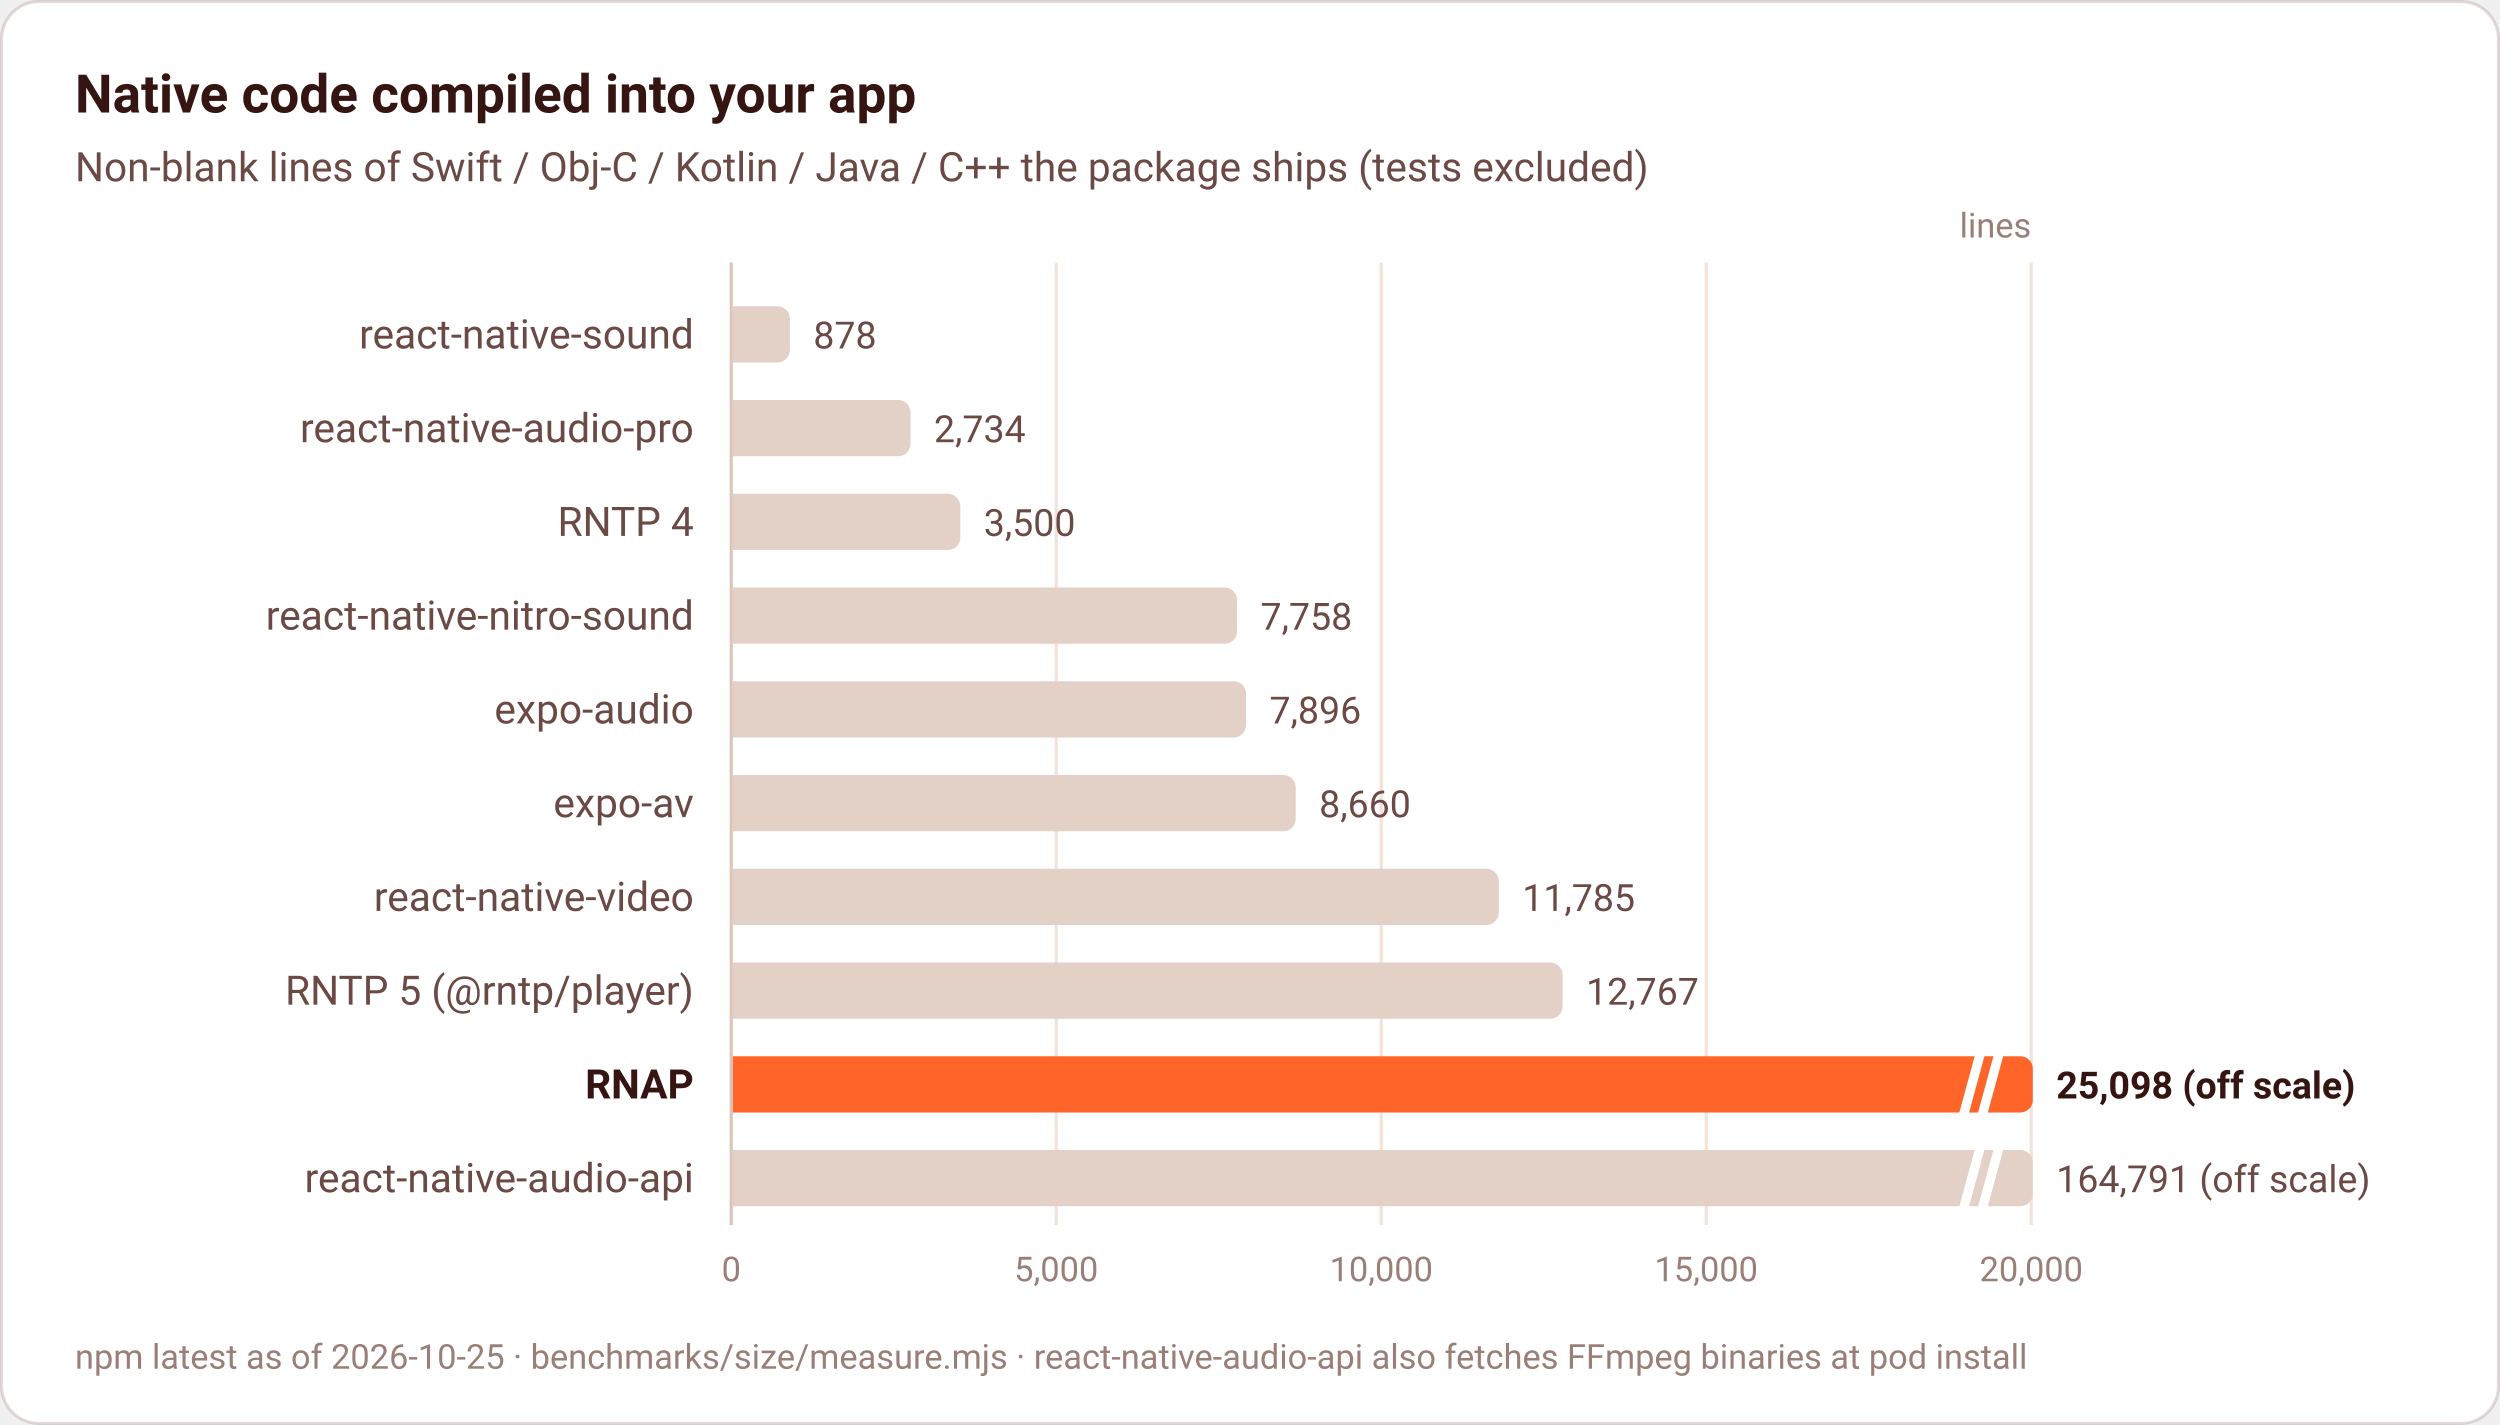
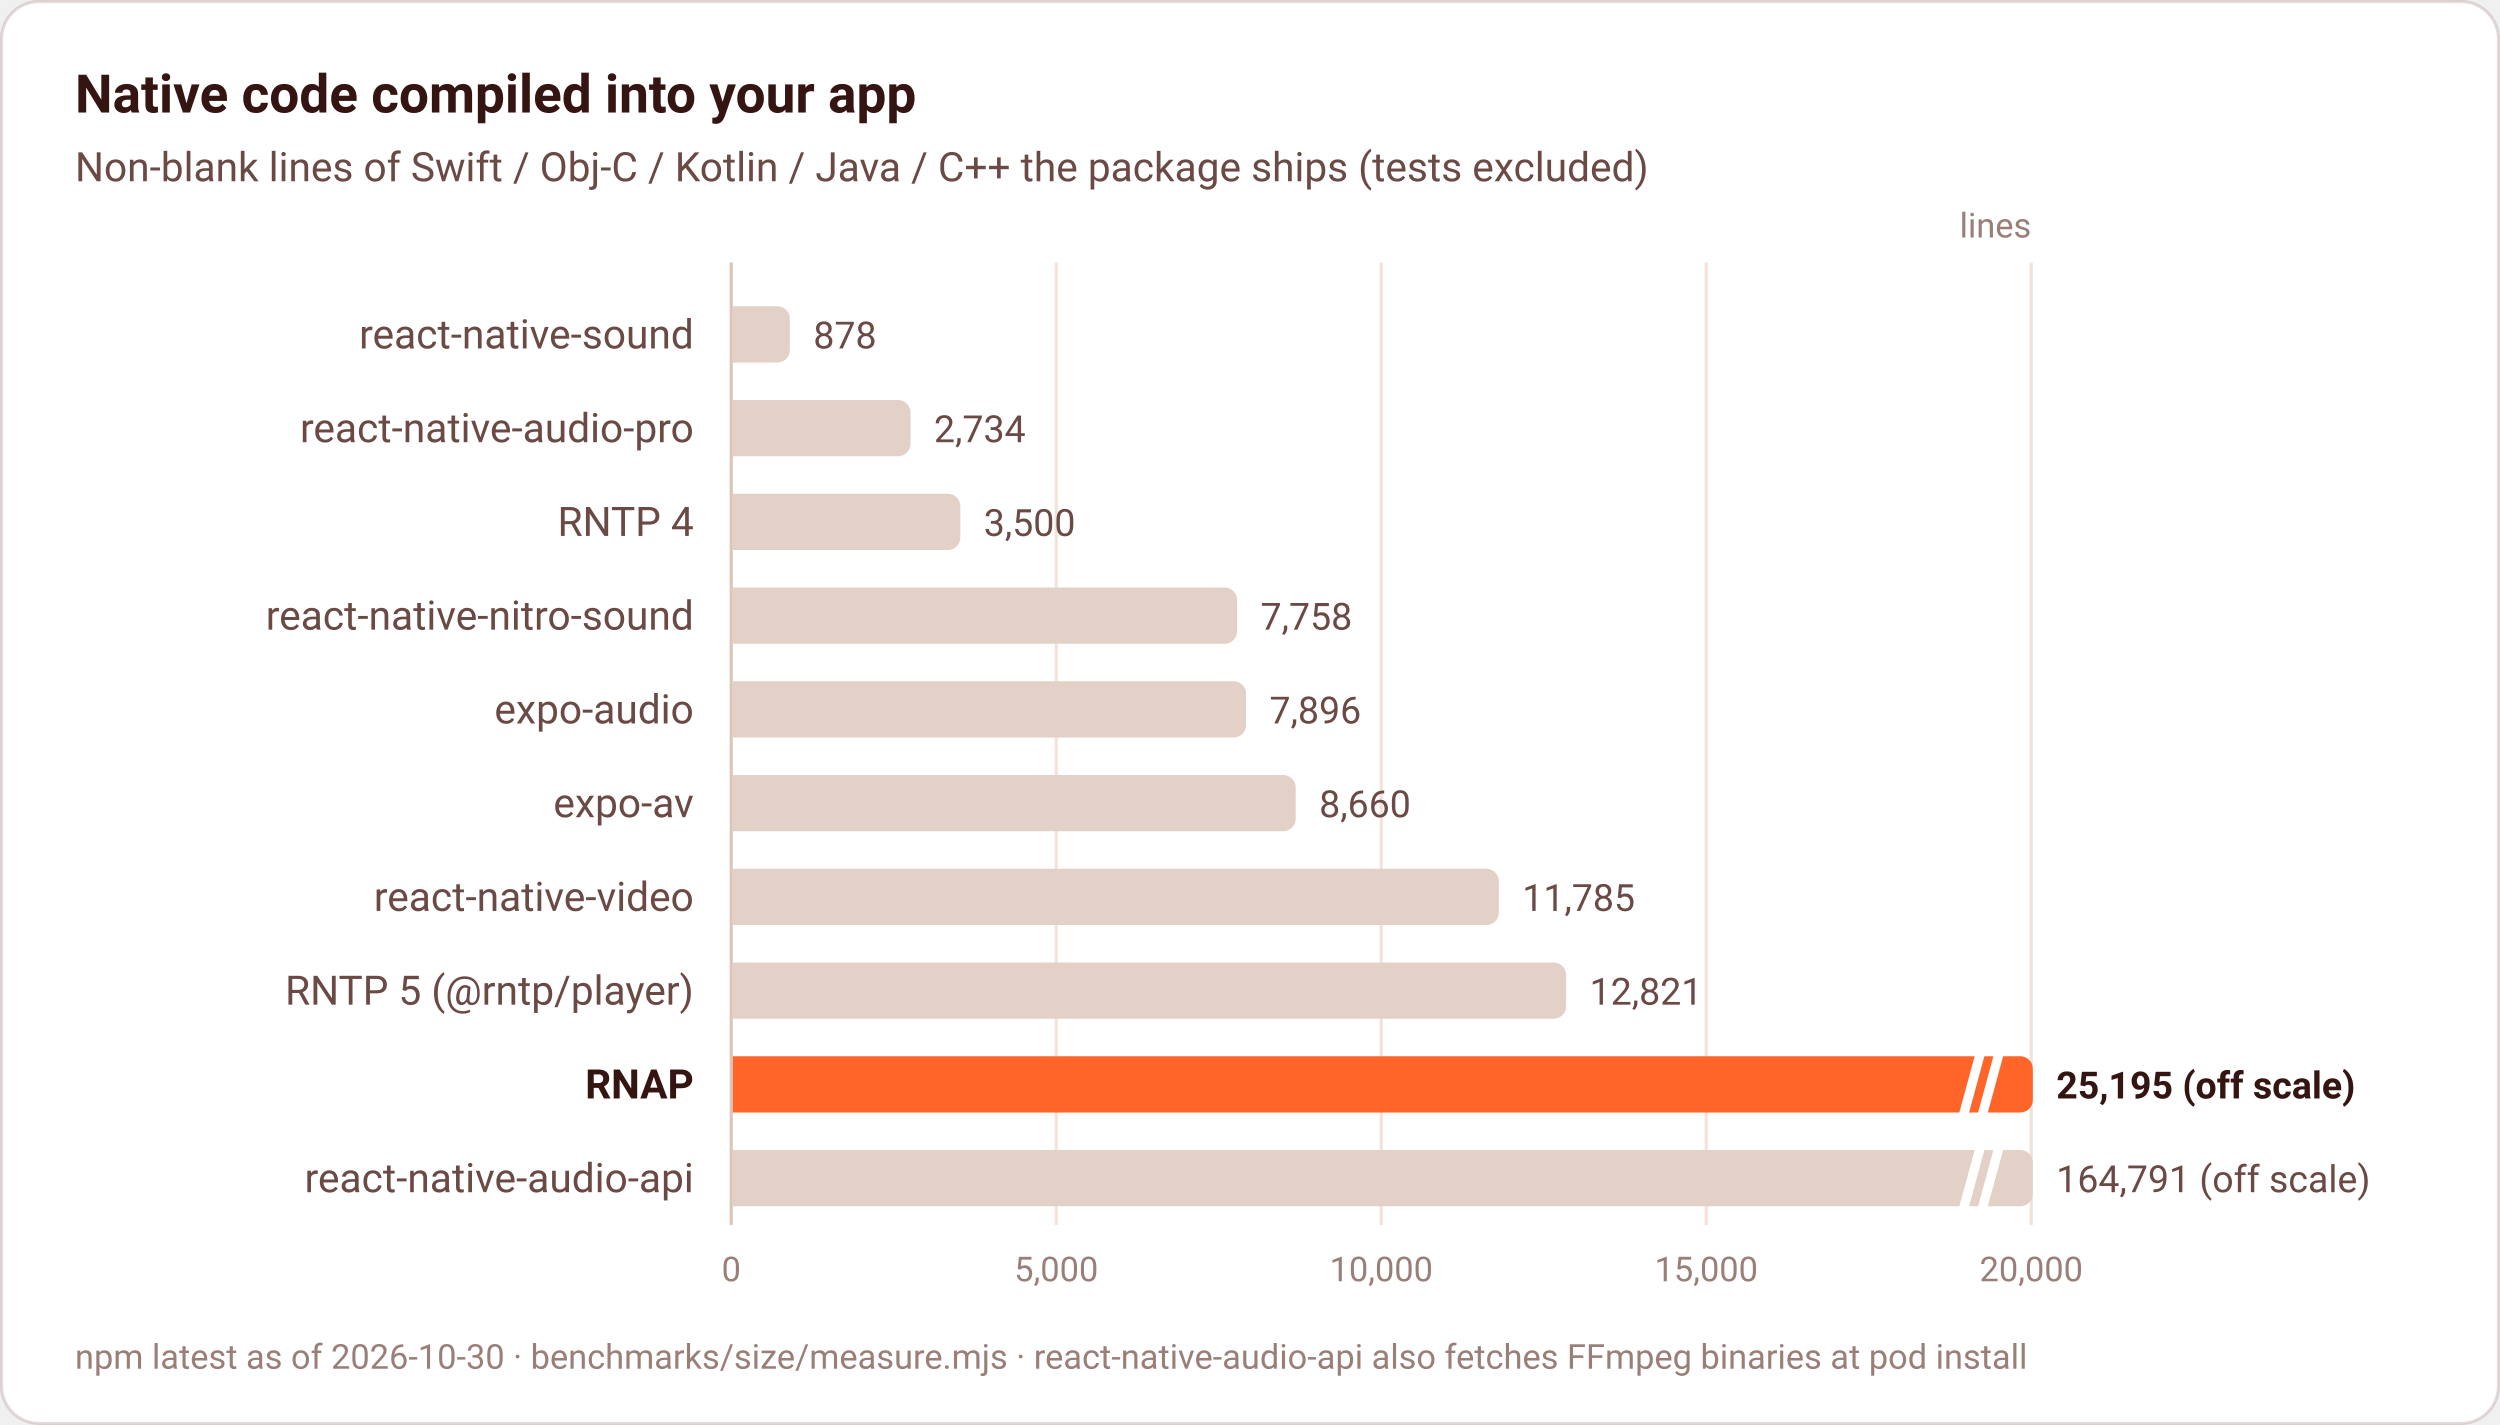
<svg xmlns="http://www.w3.org/2000/svg" width="800" height="456" viewBox="0 0 800 456" font-family="system-ui, -apple-system, &quot;Segoe UI&quot;, Roboto, sans-serif" role="img" aria-labelledby="t d">
  <rect x="0.5" y="0.5" width="799" height="455" rx="12" fill="#ffffff" stroke="rgba(91,34,28,0.16)" />
  <text x="24" y="36" font-size="17" font-weight="600" fill="#351512">Native code compiled into your app</text>
  <text x="24" y="58" font-size="13" fill="#6b4a45">Non-blank lines of Swift / Obj-C / Kotlin / Java / C++ the package ships (tests excluded)</text>
  <line x1="234" y1="84" x2="234" y2="392" stroke="#dcc4b8" stroke-width="1" />
  <text x="234" y="410" font-size="11" fill="#9a7f79" text-anchor="middle" style="font-variant-numeric:tabular-nums">0</text>
  <line x1="338" y1="84" x2="338" y2="392" stroke="#f1e3da" stroke-width="1" />
  <text x="338" y="410" font-size="11" fill="#9a7f79" text-anchor="middle" style="font-variant-numeric:tabular-nums">5,000</text>
  <line x1="442" y1="84" x2="442" y2="392" stroke="#f1e3da" stroke-width="1" />
  <text x="442" y="410" font-size="11" fill="#9a7f79" text-anchor="middle" style="font-variant-numeric:tabular-nums">10,000</text>
  <line x1="546" y1="84" x2="546" y2="392" stroke="#f1e3da" stroke-width="1" />
  <text x="546" y="410" font-size="11" fill="#9a7f79" text-anchor="middle" style="font-variant-numeric:tabular-nums">15,000</text>
  <line x1="650" y1="84" x2="650" y2="392" stroke="#f1e3da" stroke-width="1" />
  <text x="650" y="410" font-size="11" fill="#9a7f79" text-anchor="middle" style="font-variant-numeric:tabular-nums">20,000</text>
  <text x="650" y="76" font-size="11" fill="#9a7f79" text-anchor="end">lines</text>
  <text x="222" y="111.5" font-size="13" fill="#6b4a45" font-weight="400" text-anchor="end">react-native-sound</text>
  <path d="M234.5,98h14.262a4,4 0 0 1 4,4v10a4,4 0 0 1 -4,4h-14.262z" fill="#e3d0c6" />
  <text x="260.262" y="111.5" font-size="12" fill="#6b4a45" font-weight="400" style="font-variant-numeric:tabular-nums">878</text>
  <text x="222" y="141.5" font-size="13" fill="#6b4a45" font-weight="400" text-anchor="end">react-native-audio-pro</text>
  <path d="M234.5,128h52.867a4,4 0 0 1 4,4v10a4,4 0 0 1 -4,4h-52.867z" fill="#e3d0c6" />
  <text x="298.867" y="141.5" font-size="12" fill="#6b4a45" font-weight="400" style="font-variant-numeric:tabular-nums">2,734</text>
  <text x="222" y="171.5" font-size="13" fill="#6b4a45" font-weight="400" text-anchor="end">RNTP 4</text>
  <path d="M234.5,158h68.8a4,4 0 0 1 4,4v10a4,4 0 0 1 -4,4h-68.8z" fill="#e3d0c6" />
  <text x="314.8" y="171.5" font-size="12" fill="#6b4a45" font-weight="400" style="font-variant-numeric:tabular-nums">3,500</text>
  <text x="222" y="201.5" font-size="13" fill="#6b4a45" font-weight="400" text-anchor="end">react-native-nitro-sound</text>
  <path d="M234.5,188h157.366a4,4 0 0 1 4,4v10a4,4 0 0 1 -4,4h-157.366z" fill="#e3d0c6" />
  <text x="403.366" y="201.5" font-size="12" fill="#6b4a45" font-weight="400" style="font-variant-numeric:tabular-nums">7,758</text>
  <text x="222" y="231.5" font-size="13" fill="#6b4a45" font-weight="400" text-anchor="end">expo-audio</text>
  <path d="M234.5,218h160.237a4,4 0 0 1 4,4v10a4,4 0 0 1 -4,4h-160.237z" fill="#e3d0c6" />
  <text x="406.237" y="231.5" font-size="12" fill="#6b4a45" font-weight="400" style="font-variant-numeric:tabular-nums">7,896</text>
  <text x="222" y="261.5" font-size="13" fill="#6b4a45" font-weight="400" text-anchor="end">expo-av</text>
  <path d="M234.5,248h176.128a4,4 0 0 1 4,4v10a4,4 0 0 1 -4,4h-176.128z" fill="#e3d0c6" />
  <text x="422.128" y="261.5" font-size="12" fill="#6b4a45" font-weight="400" style="font-variant-numeric:tabular-nums">8,660</text>
  <text x="222" y="291.5" font-size="13" fill="#6b4a45" font-weight="400" text-anchor="end">react-native-video</text>
  <path d="M234.5,278h241.128a4,4 0 0 1 4,4v10a4,4 0 0 1 -4,4h-241.128z" fill="#e3d0c6" />
  <text x="487.128" y="291.5" font-size="12" fill="#6b4a45" font-weight="400" style="font-variant-numeric:tabular-nums">11,785</text>
  <text x="222" y="321.5" font-size="13" fill="#6b4a45" font-weight="400" text-anchor="end">RNTP 5 (@rntp/player)</text>
-   <path d="M234.5,308h261.554a4,4 0 0 1 4,4v10a4,4 0 0 1 -4,4h-261.554z" fill="#e3d0c6" />
-   <text x="507.554" y="321.5" font-size="12" fill="#6b4a45" font-weight="400" style="font-variant-numeric:tabular-nums">12,767</text>
+   <path d="M234.5,308h262.677a4,4 0 0 1 4,4v10a4,4 0 0 1 -4,4h-262.677z" fill="#e3d0c6" />
+   <text x="508.677" y="321.5" font-size="12" fill="#6b4a45" font-weight="400" style="font-variant-numeric:tabular-nums">12,821</text>
  <text x="222" y="351.5" font-size="13" fill="#351512" font-weight="600" text-anchor="end">RNAP</text>
  <path d="M234.5,338h412a4,4 0 0 1 4,4v10a4,4 0 0 1 -4,4h-412z" fill="#ff6428" />
  <path d="M628,358l6,-22M634,358l6,-22" stroke="#ffffff" stroke-width="3" />
-   <text x="658" y="351.5" font-size="12" fill="#351512" font-weight="600" style="font-variant-numeric:tabular-nums">25,098 (off scale)</text>
+   <text x="658" y="351.5" font-size="12" fill="#351512" font-weight="600" style="font-variant-numeric:tabular-nums">25,195 (off scale)</text>
  <text x="222" y="381.5" font-size="13" fill="#6b4a45" font-weight="400" text-anchor="end">react-native-audio-api</text>
  <path d="M234.5,368h412a4,4 0 0 1 4,4v10a4,4 0 0 1 -4,4h-412z" fill="#e3d0c6" />
  <path d="M628,388l6,-22M634,388l6,-22" stroke="#ffffff" stroke-width="3" />
  <text x="658" y="381.5" font-size="12" fill="#6b4a45" font-weight="400" style="font-variant-numeric:tabular-nums">164,791 (off scale)</text>
-   <text x="24" y="438" font-size="11" fill="#9a7f79">npm latest as of 2026-10-25 · benchmarks/size/measure.mjs · react-native-audio-api also fetches FFmpeg binaries at pod install</text>
+   <text x="24" y="438" font-size="11" fill="#9a7f79">npm latest as of 2026-10-30 · benchmarks/size/measure.mjs · react-native-audio-api also fetches FFmpeg binaries at pod install</text>
</svg>
